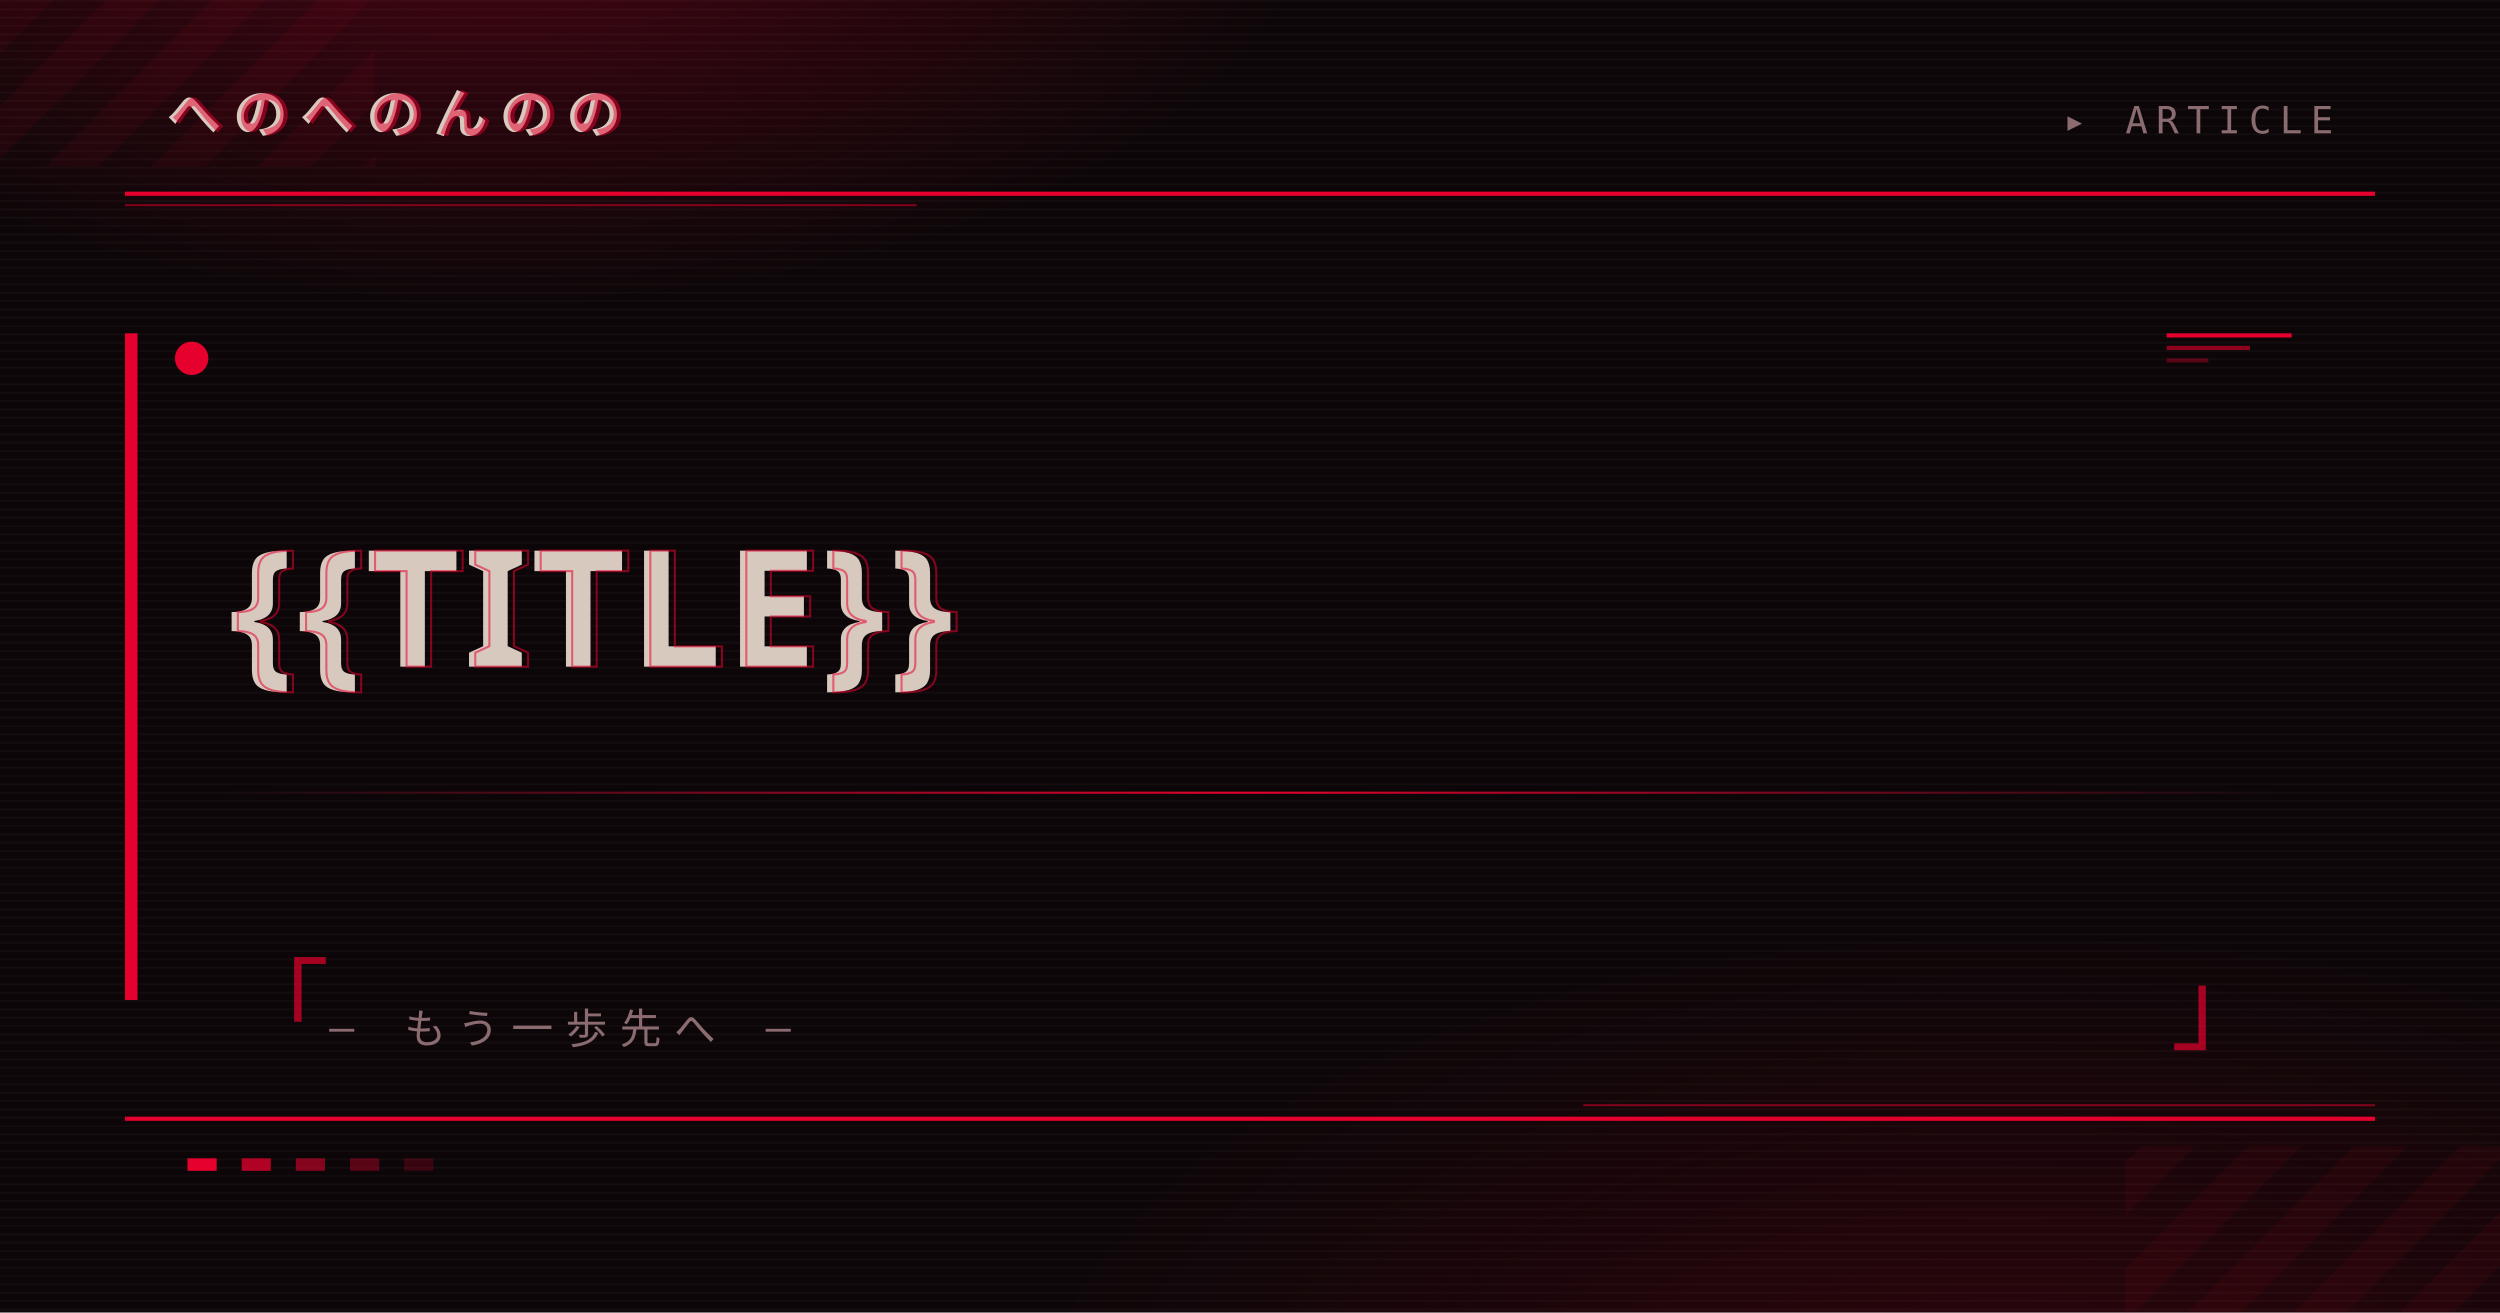
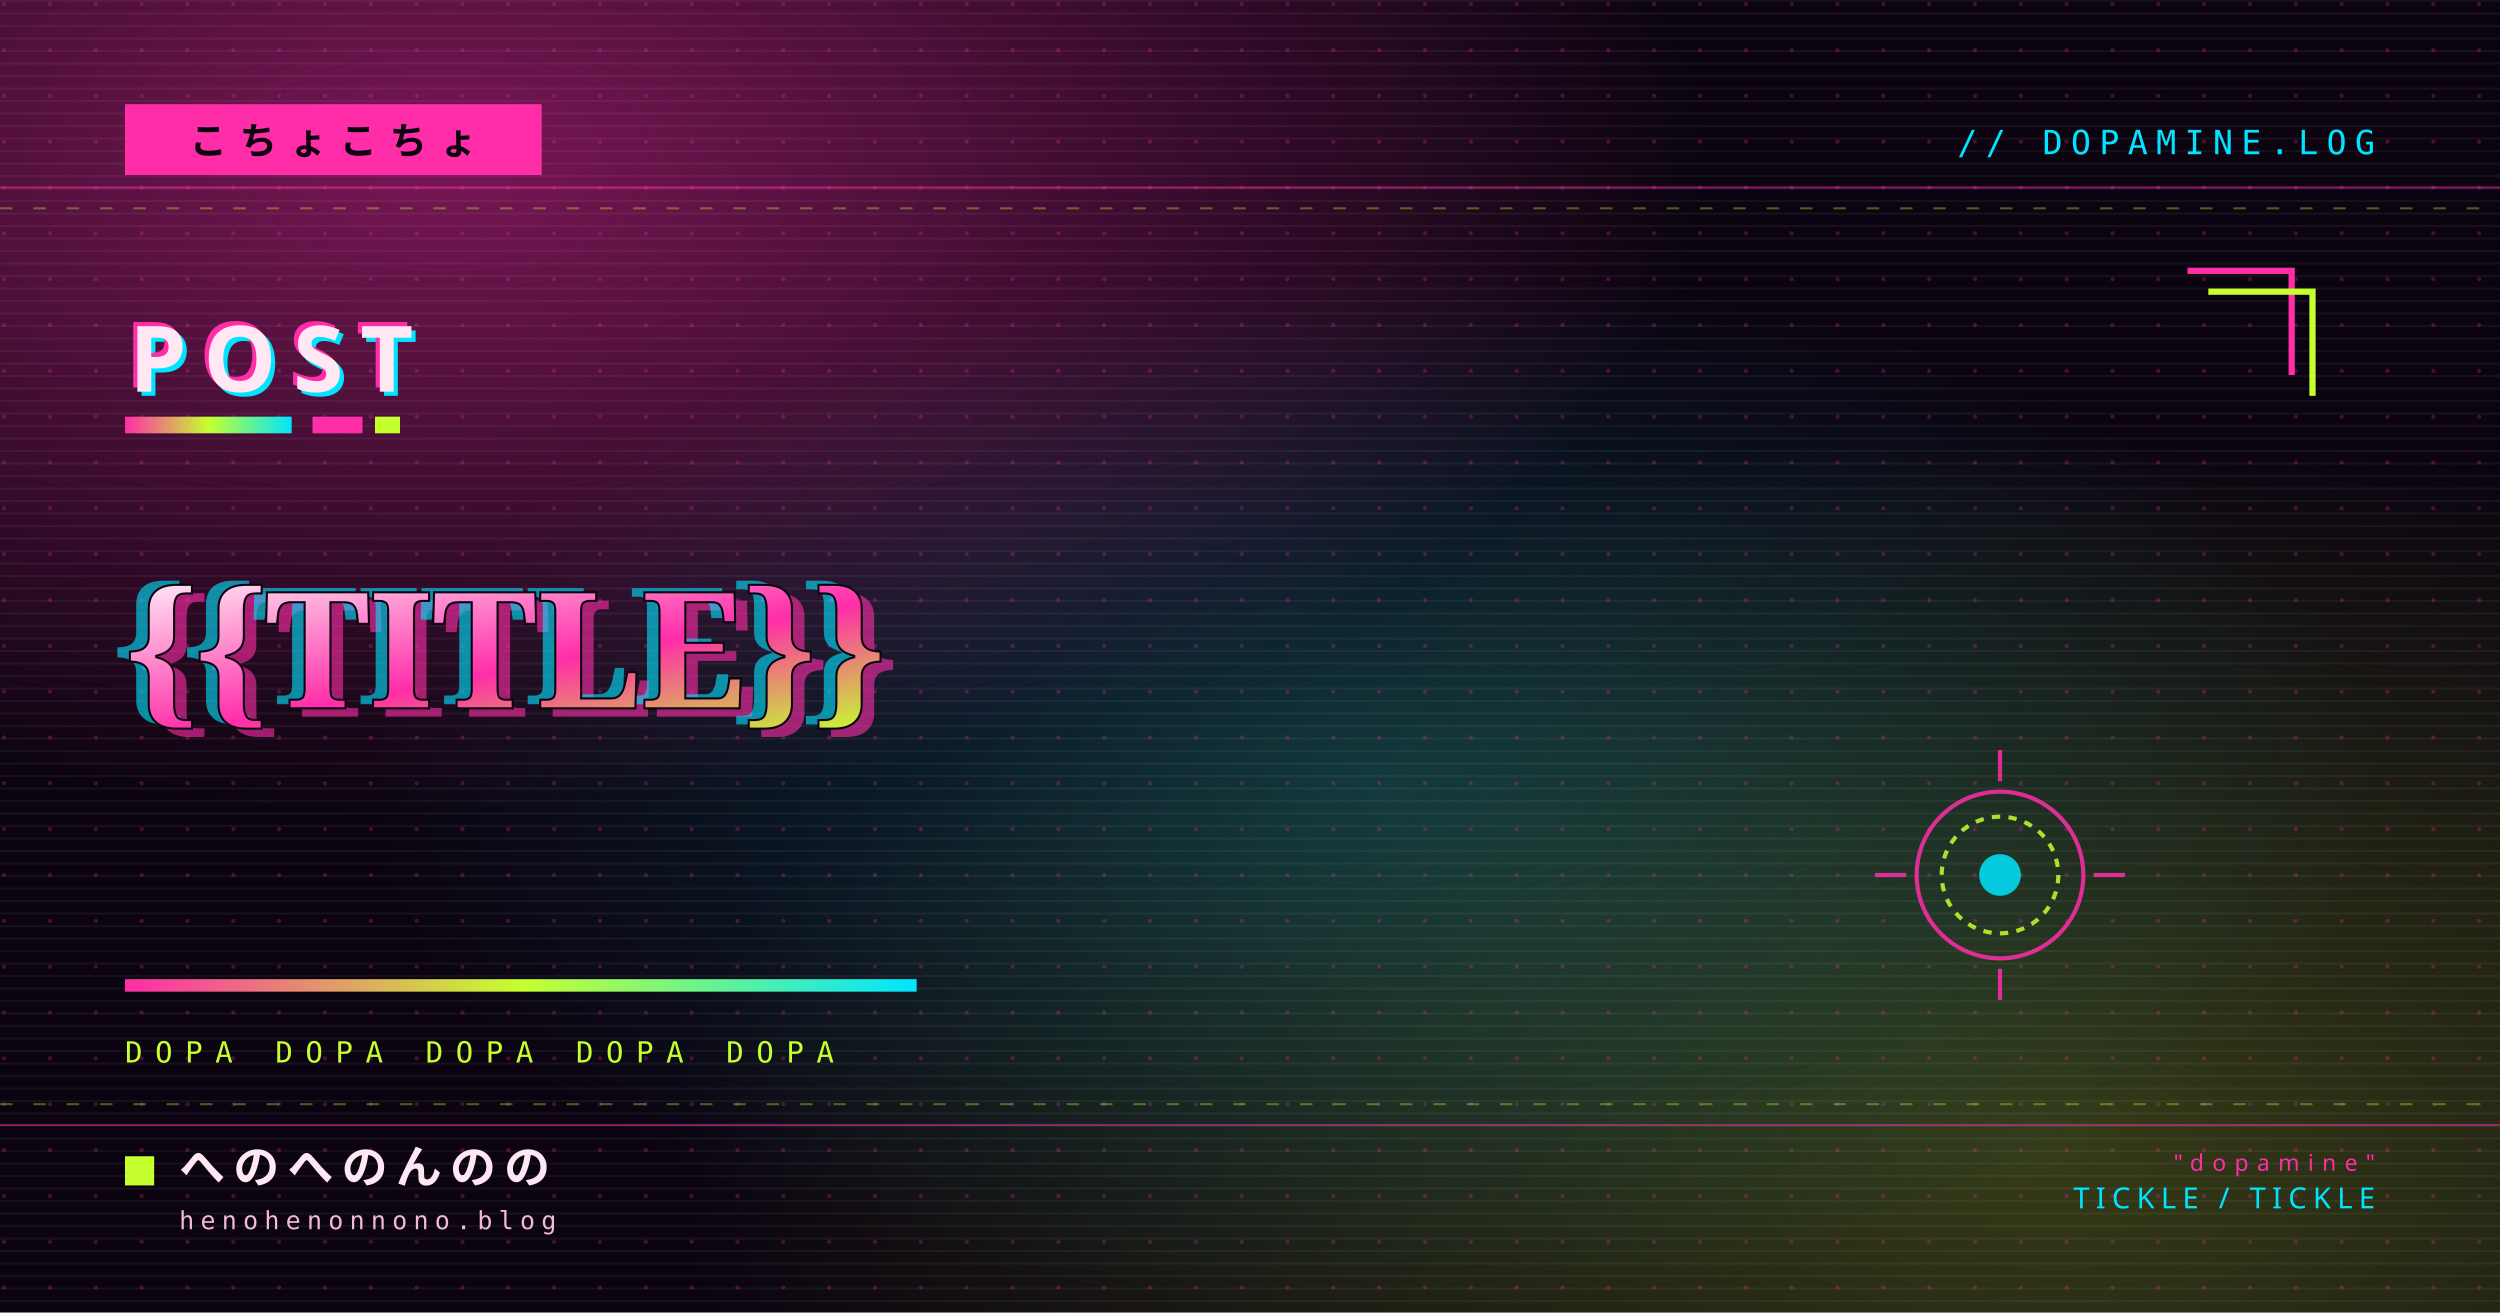
<svg xmlns="http://www.w3.org/2000/svg" width="1200" height="630" viewBox="0 0 1200 630">
  <defs>
-     <radialGradient id="bgGlowTL" cx="20%" cy="-10%" r="60%">
-       <stop offset="0%" stop-color="#e6002e" stop-opacity="0.28" />
-       <stop offset="55%" stop-color="#e6002e" stop-opacity="0" />
+     <radialGradient id="glow1" cx="18%" cy="12%" r="50%">
+       <stop offset="0%" stop-color="#ff2da8" stop-opacity="0.45" />
+       <stop offset="100%" stop-color="#ff2da8" stop-opacity="0" />
    </radialGradient>
-     <radialGradient id="bgGlowBR" cx="80%" cy="110%" r="65%">
-       <stop offset="0%" stop-color="#780014" stop-opacity="0.32" />
-       <stop offset="60%" stop-color="#780014" stop-opacity="0" />
+     <radialGradient id="glow2" cx="82%" cy="88%" r="55%">
+       <stop offset="0%" stop-color="#c6ff2e" stop-opacity="0.22" />
+       <stop offset="100%" stop-color="#c6ff2e" stop-opacity="0" />
    </radialGradient>
-     <linearGradient id="hrLine" x1="0" y1="0" x2="1" y2="0">
-       <stop offset="0%" stop-color="#e6002e" stop-opacity="0" />
-       <stop offset="50%" stop-color="#e6002e" stop-opacity="1" />
-       <stop offset="100%" stop-color="#e6002e" stop-opacity="0" />
+     <radialGradient id="glow3" cx="55%" cy="60%" r="40%">
+       <stop offset="0%" stop-color="#00e5ff" stop-opacity="0.18" />
+       <stop offset="100%" stop-color="#00e5ff" stop-opacity="0" />
+     </radialGradient>
+     <linearGradient id="titleGrad" x1="0" y1="0" x2="1" y2="1">
+       <stop offset="0%" stop-color="#ffe8f4" />
+       <stop offset="55%" stop-color="#ff2da8" />
+       <stop offset="100%" stop-color="#c6ff2e" />
    </linearGradient>
-     <pattern id="scanlines" x="0" y="0" width="4" height="4" patternUnits="userSpaceOnUse">
-       <rect width="4" height="1" fill="#ffffff" fill-opacity="0.025" />
+     <linearGradient id="barGrad" x1="0" y1="0" x2="1" y2="0">
+       <stop offset="0%" stop-color="#ff2da8" />
+       <stop offset="50%" stop-color="#c6ff2e" />
+       <stop offset="100%" stop-color="#00e5ff" />
+     </linearGradient>
+     <pattern id="scan" width="6" height="6" patternUnits="userSpaceOnUse">
+       <rect width="6" height="1" fill="#ffffff" fill-opacity="0.05" />
    </pattern>
-     <pattern id="marchStripes" x="0" y="0" width="36" height="36" patternUnits="userSpaceOnUse" patternTransform="rotate(45)">
-       <rect width="18" height="36" fill="#e6002e" fill-opacity="0.06" />
+     <pattern id="dots" width="22" height="22" patternUnits="userSpaceOnUse">
+       <circle cx="2" cy="2" r="1" fill="#ff2da8" fill-opacity="0.25" />
    </pattern>
  </defs>
-   <rect width="1200" height="630" fill="#0d0608" />
-   <rect width="1200" height="630" fill="url(#bgGlowTL)" />
-   <rect width="1200" height="630" fill="url(#bgGlowBR)" />
-   <rect x="0" y="0" width="180" height="80" fill="url(#marchStripes)" />
-   <rect x="1020" y="550" width="180" height="80" fill="url(#marchStripes)" />
-   <rect width="1200" height="630" fill="url(#scanlines)" />
-   <rect x="60" y="92" width="1080" height="2" fill="#e6002e" />
-   <rect x="60" y="98" width="380" height="1" fill="#e6002e" fill-opacity="0.5" />
-   <rect x="60" y="536" width="1080" height="2" fill="#e6002e" />
-   <rect x="760" y="530" width="380" height="1" fill="#e6002e" fill-opacity="0.5" />
-   <rect x="60" y="160" width="6" height="320" fill="#e6002e" />
-   <g fill="#e6002e">
-     <rect x="90" y="556" width="14" height="6" />
-     <rect x="116" y="556" width="14" height="6" fill-opacity="0.75" />
-     <rect x="142" y="556" width="14" height="6" fill-opacity="0.55" />
-     <rect x="168" y="556" width="14" height="6" fill-opacity="0.35" />
-     <rect x="194" y="556" width="14" height="6" fill-opacity="0.2" />
+   <rect width="1200" height="630" fill="#0b0410" />
+   <rect width="1200" height="630" fill="url(#glow1)" />
+   <rect width="1200" height="630" fill="url(#glow2)" />
+   <rect width="1200" height="630" fill="url(#glow3)" />
+   <rect width="1200" height="630" fill="url(#dots)" />
+   <rect width="1200" height="630" fill="url(#scan)" />
+   <g stroke="#ff2da8" stroke-opacity="0.5" stroke-width="1">
+     <line x1="0" y1="90" x2="1200" y2="90" />
+     <line x1="0" y1="540" x2="1200" y2="540" />
  </g>
-   <text x="80" y="64" font-family="sans-serif" font-size="26" font-weight="900" fill="#d8c9bf" letter-spacing="6">へのへのんのの</text>
-   <text x="80" y="64" font-family="sans-serif" font-size="26" font-weight="900" fill="#e6002e" letter-spacing="6" opacity="0.5" transform="translate(2,0)">へのへのんのの</text>
-   <text x="1120" y="64" font-family="monospace" font-size="18" fill="#8a6b6f" letter-spacing="4" text-anchor="end">▸ ARTICLE</text>
-   <circle cx="92" cy="172" r="8" fill="#e6002e" />
-   <text x="110" y="320" font-family="sans-serif" font-size="78" font-weight="900" fill="#d8c9bf" letter-spacing="2">{{TITLE}}</text>
-   <text x="110" y="320" font-family="sans-serif" font-size="78" font-weight="900" fill="none" stroke="#e6002e" stroke-width="1" opacity="0.55" letter-spacing="2" transform="translate(3,0)">{{TITLE}}</text>
-   <rect x="110" y="380" width="980" height="1" fill="url(#hrLine)" />
-   <text x="110" y="500" font-family="serif" font-size="48" fill="#e6002e" opacity="0.7">「</text>
-   <text x="110" y="500" font-family="monospace" font-size="20" fill="#8a6b6f" letter-spacing="6" dx="48">— もう一歩先へ —</text>
-   <text x="1090" y="500" font-family="serif" font-size="48" fill="#e6002e" opacity="0.7" text-anchor="end">」</text>
-   <g transform="translate(1040,160)">
-     <rect x="0" y="0" width="60" height="2" fill="#e6002e" />
-     <rect x="0" y="6" width="40" height="2" fill="#e6002e" fill-opacity="0.6" />
-     <rect x="0" y="12" width="20" height="2" fill="#e6002e" fill-opacity="0.35" />
+   <g stroke="#c6ff2e" stroke-opacity="0.35" stroke-width="1" stroke-dasharray="6 10">
+     <line x1="0" y1="100" x2="1200" y2="100" />
+     <line x1="0" y1="530" x2="1200" y2="530" />
+   </g>
+   <g font-family="sans-serif">
+     <rect x="60" y="50" width="200" height="34" fill="#ff2da8" />
+     <text x="160" y="74" font-size="18" fill="#0b0410" text-anchor="middle" letter-spacing="6" font-weight="900">こちょこちょ</text>
+   </g>
+   <text x="1140" y="74" font-family="monospace" font-size="16" fill="#00e5ff" text-anchor="end" letter-spacing="4">// DOPAMINE.LOG</text>
+   <g transform="translate(60, 150)" font-family="sans-serif" font-weight="900">
+     <text x="4" y="40" font-size="44" fill="#00e5ff" letter-spacing="8">POST</text>
+     <text x="0" y="36" font-size="44" fill="#ff2da8" letter-spacing="8">POST</text>
+     <text x="2" y="38" font-size="44" fill="#ffe8f4" letter-spacing="8">POST</text>
+   </g>
+   <g transform="translate(60, 200)">
+     <rect x="0" y="0" width="80" height="8" fill="url(#barGrad)" />
+     <rect x="90" y="0" width="24" height="8" fill="#ff2da8" />
+     <rect x="120" y="0" width="12" height="8" fill="#c6ff2e" />
+   </g>
+   <text x="60" y="340" font-family="serif" font-size="78" font-weight="900" fill="#ff2da8" opacity="0.6" letter-spacing="-1" transform="translate(6,4)">{{TITLE}}</text>
+   <text x="60" y="340" font-family="serif" font-size="78" font-weight="900" fill="#00e5ff" opacity="0.6" letter-spacing="-1" transform="translate(-6,-2)">{{TITLE}}</text>
+   <text x="60" y="340" font-family="serif" font-size="78" font-weight="900" fill="url(#titleGrad)" letter-spacing="-1" stroke="#0b0410" stroke-width="1">{{TITLE}}</text>
+   <g transform="translate(60, 470)">
+     <rect x="0" y="0" width="380" height="6" fill="url(#barGrad)" />
+     <text x="0" y="40" font-family="monospace" font-size="14" fill="#c6ff2e" letter-spacing="6">DOPA DOPA DOPA DOPA DOPA</text>
+   </g>
+   <g font-family="sans-serif">
+     <rect x="60" y="555" width="14" height="14" fill="#c6ff2e" />
+     <text x="86" y="568" font-size="22" font-weight="900" fill="#ffe8f4" letter-spacing="4">へのへのんのの</text>
+     <text x="86" y="590" font-family="monospace" font-size="12" fill="#f4b8d8" letter-spacing="3">henohenonnono.blog</text>
+   </g>
+   <g transform="translate(1140, 580)" font-family="sans-serif">
+     <text x="0" y="0" font-size="14" fill="#00e5ff" text-anchor="end" letter-spacing="3">TICKLE / TICKLE</text>
+     <text x="0" y="-18" font-size="11" fill="#ff2da8" text-anchor="end" letter-spacing="4">"dopamine"</text>
+   </g>
+   <g stroke="#ff2da8" stroke-width="3" fill="none">
+     <path d="M 1050 130 L 1100 130 L 1100 180" />
+   </g>
+   <g stroke="#c6ff2e" stroke-width="3" fill="none">
+     <path d="M 1060 140 L 1110 140 L 1110 190" />
+   </g>
+   <g transform="translate(960, 420)" opacity="0.85">
+     <circle cx="0" cy="0" r="40" fill="none" stroke="#ff2da8" stroke-width="2" />
+     <circle cx="0" cy="0" r="28" fill="none" stroke="#c6ff2e" stroke-width="2" stroke-dasharray="4 4" />
+     <circle cx="0" cy="0" r="10" fill="#00e5ff" />
+     <line x1="-60" y1="0" x2="-45" y2="0" stroke="#ff2da8" stroke-width="2" />
+     <line x1="45" y1="0" x2="60" y2="0" stroke="#ff2da8" stroke-width="2" />
+     <line x1="0" y1="-60" x2="0" y2="-45" stroke="#ff2da8" stroke-width="2" />
+     <line x1="0" y1="45" x2="0" y2="60" stroke="#ff2da8" stroke-width="2" />
  </g>
</svg>
